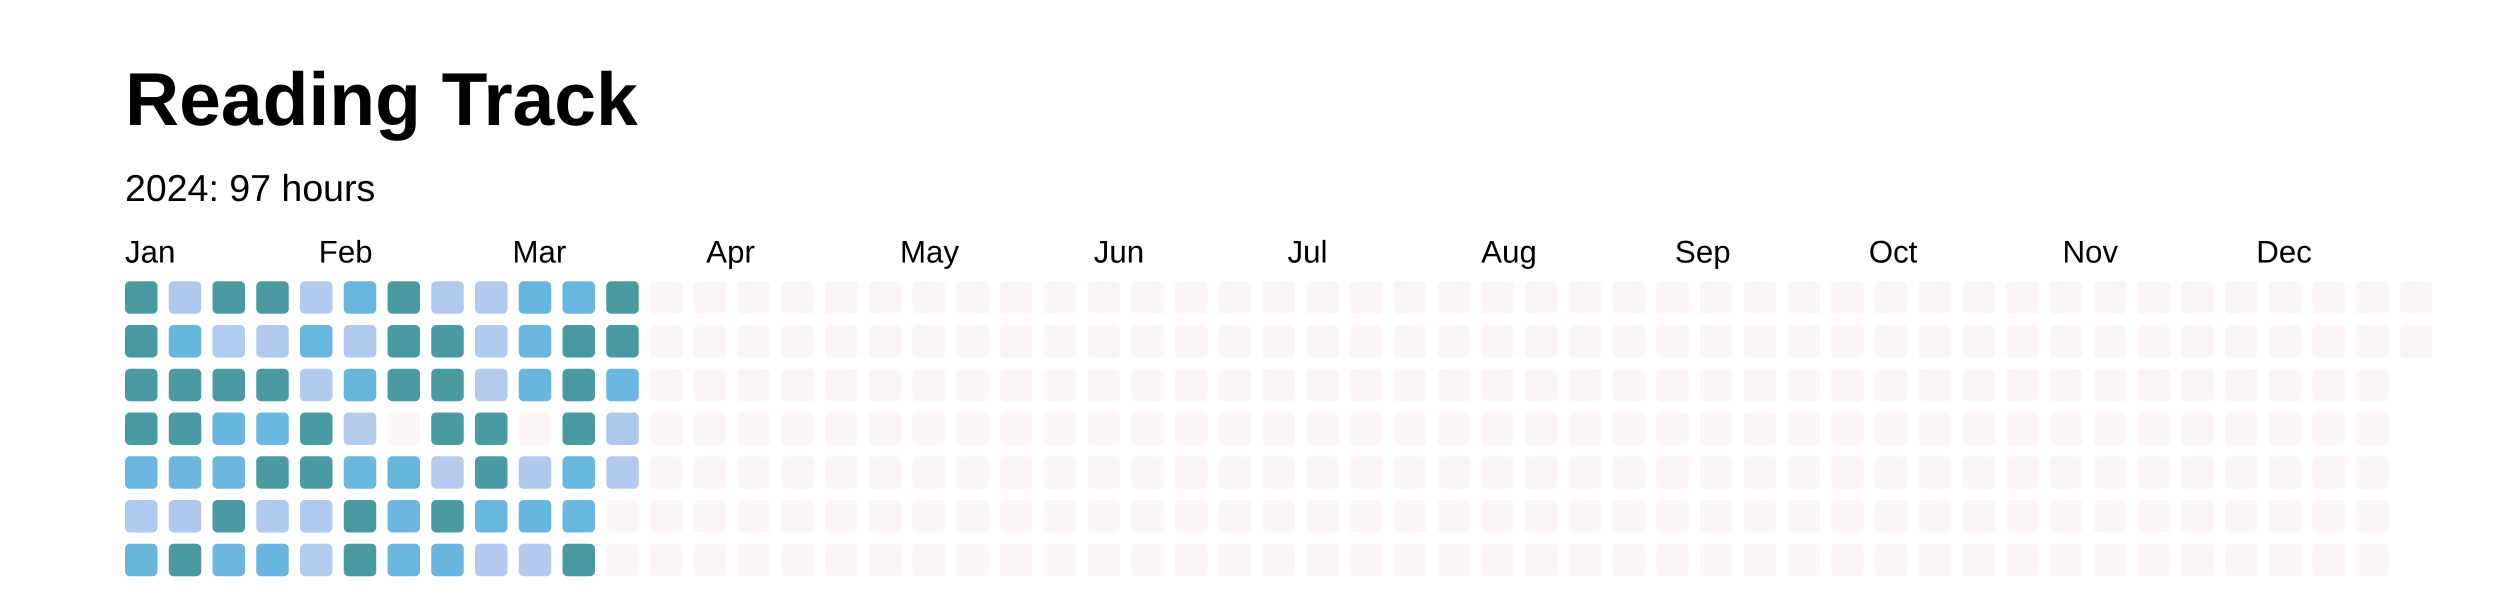
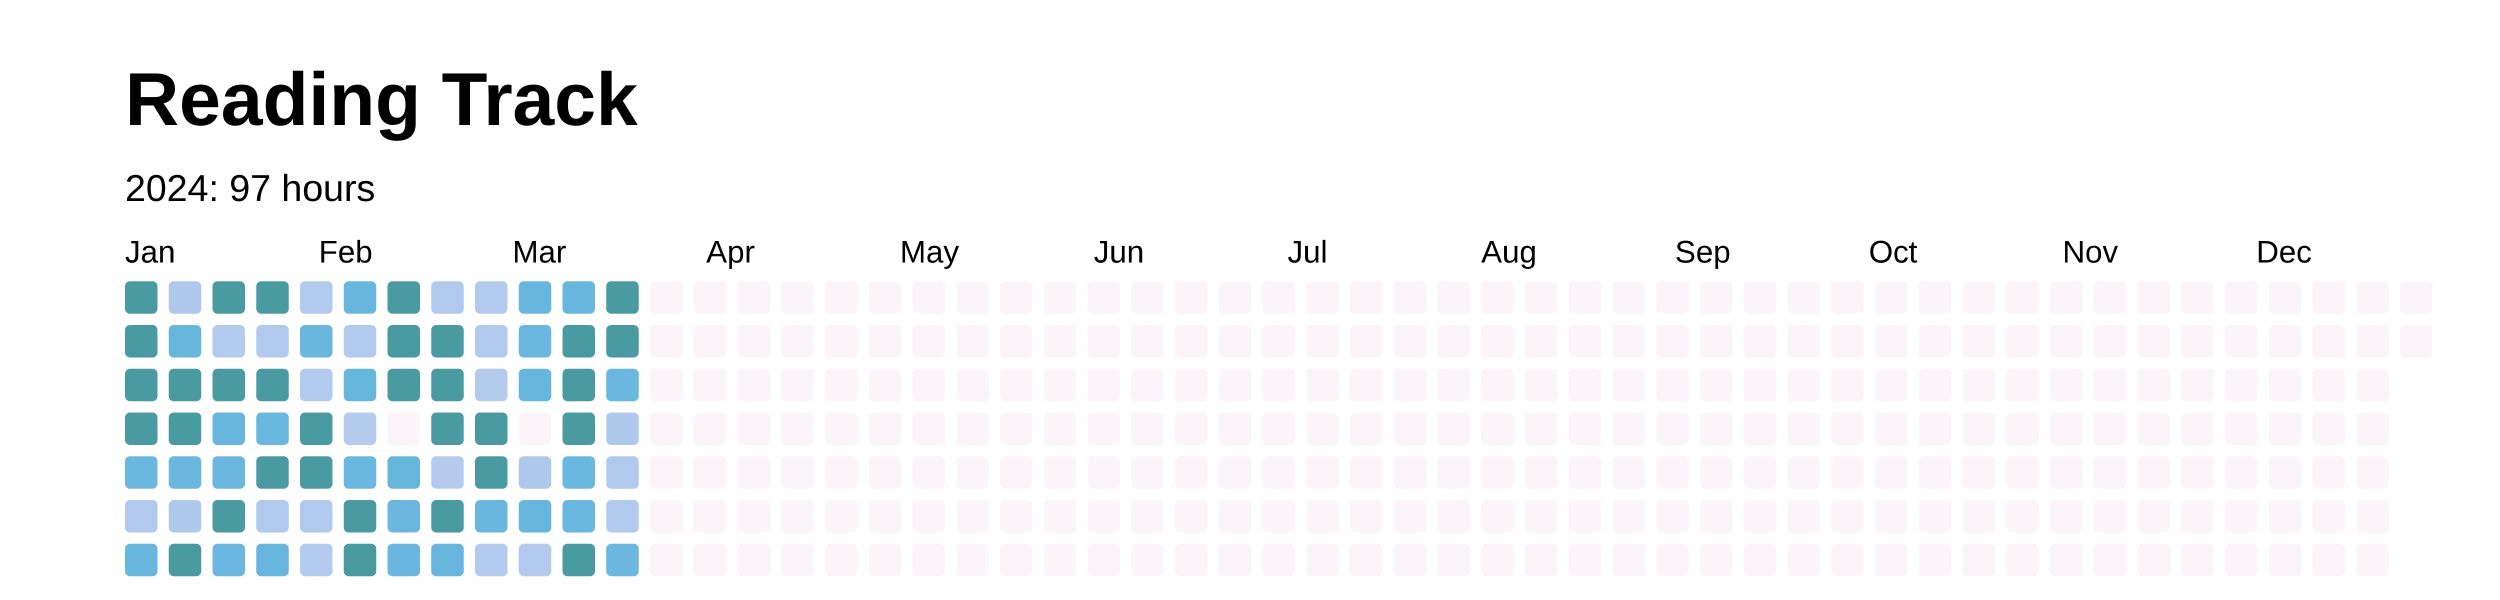
<svg xmlns="http://www.w3.org/2000/svg" baseProfile="full" height="48mm" version="1.1" viewBox="0,0,200,48" width="200mm">
  <defs />
  <rect fill="#FFFFFF" height="48" width="200" x="0" y="0" />
  <text fill="#000000" style="font-size:6px; font-family:Arial; font-weight:bold;" x="10" y="10">Reading Track</text>
  <text dominant-baseline="hanging" fill="#000000" style="font-size:3.0px; font-family:Arial;" x="10" y="14">2024: 97 hours</text>
  <text fill="#000000" style="font-size:2.5px; font-family:Arial" x="10.0" y="21.0">Jan</text>
  <text fill="#000000" style="font-size:2.5px; font-family:Arial" x="25.5" y="21.0">Feb</text>
  <text fill="#000000" style="font-size:2.5px; font-family:Arial" x="41.0" y="21.0">Mar</text>
  <text fill="#000000" style="font-size:2.5px; font-family:Arial" x="56.5" y="21.0">Apr</text>
  <text fill="#000000" style="font-size:2.5px; font-family:Arial" x="72.0" y="21.0">May</text>
  <text fill="#000000" style="font-size:2.5px; font-family:Arial" x="87.5" y="21.0">Jun</text>
  <text fill="#000000" style="font-size:2.5px; font-family:Arial" x="103.0" y="21.0">Jul</text>
  <text fill="#000000" style="font-size:2.5px; font-family:Arial" x="118.5" y="21.0">Aug</text>
  <text fill="#000000" style="font-size:2.5px; font-family:Arial" x="134.0" y="21.0">Sep</text>
  <text fill="#000000" style="font-size:2.5px; font-family:Arial" x="149.5" y="21.0">Oct</text>
  <text fill="#000000" style="font-size:2.5px; font-family:Arial" x="165.0" y="21.0">Nov</text>
  <text fill="#000000" style="font-size:2.5px; font-family:Arial" x="180.5" y="21.0">Dec</text>
  <rect fill="#4a9ba1" height="2.6" rx="0.4" ry="0.4" width="2.6" x="10.0" y="22.5" />
  <rect fill="#4a9ba1" height="2.6" rx="0.4" ry="0.4" width="2.6" x="10.0" y="26.0" />
  <rect fill="#4a9ba1" height="2.6" rx="0.4" ry="0.4" width="2.6" x="10.0" y="29.5" />
  <rect fill="#4a9ba1" height="2.6" rx="0.4" ry="0.4" width="2.6" x="10.0" y="33.0" />
  <rect fill="#6ab7df" height="2.6" rx="0.4" ry="0.4" width="2.6" x="10.0" y="36.5" />
  <rect fill="#b0c9ed" height="2.6" rx="0.4" ry="0.4" width="2.6" x="10.0" y="40.0" />
  <rect fill="#67b6dc" height="2.6" rx="0.4" ry="0.4" width="2.6" x="10.0" y="43.5" />
  <rect fill="#afc8ec" height="2.6" rx="0.4" ry="0.4" width="2.6" x="13.5" y="22.5" />
  <rect fill="#67b6dc" height="2.6" rx="0.4" ry="0.4" width="2.6" x="13.5" y="26.0" />
  <rect fill="#4a9ba1" height="2.6" rx="0.4" ry="0.4" width="2.6" x="13.5" y="29.5" />
  <rect fill="#4a9ba1" height="2.6" rx="0.4" ry="0.4" width="2.6" x="13.5" y="33.0" />
  <rect fill="#6bb7df" height="2.6" rx="0.4" ry="0.4" width="2.6" x="13.5" y="36.5" />
  <rect fill="#afc9ec" height="2.6" rx="0.4" ry="0.4" width="2.6" x="13.5" y="40.0" />
  <rect fill="#4a9ba1" height="2.6" rx="0.4" ry="0.4" width="2.6" x="13.5" y="43.5" />
  <rect fill="#4a9ba1" height="2.6" rx="0.4" ry="0.4" width="2.6" x="17.0" y="22.5" />
  <rect fill="#b3cbee" height="2.6" rx="0.4" ry="0.4" width="2.6" x="17.0" y="26.0" />
  <rect fill="#4a9ba1" height="2.6" rx="0.4" ry="0.4" width="2.6" x="17.0" y="29.5" />
  <rect fill="#67b6dd" height="2.6" rx="0.4" ry="0.4" width="2.6" x="17.0" y="33.0" />
  <rect fill="#6bb7e0" height="2.6" rx="0.4" ry="0.4" width="2.6" x="17.0" y="36.5" />
  <rect fill="#4a9ba1" height="2.6" rx="0.4" ry="0.4" width="2.6" x="17.0" y="40.0" />
  <rect fill="#6bb7df" height="2.6" rx="0.4" ry="0.4" width="2.6" x="17.0" y="43.5" />
  <rect fill="#4a9ba1" height="2.6" rx="0.4" ry="0.4" width="2.6" x="20.5" y="22.5" />
  <rect fill="#b2caed" height="2.6" rx="0.4" ry="0.4" width="2.6" x="20.5" y="26.0" />
  <rect fill="#4a9ba1" height="2.6" rx="0.4" ry="0.4" width="2.6" x="20.5" y="29.5" />
  <rect fill="#6ab7df" height="2.6" rx="0.4" ry="0.4" width="2.6" x="20.5" y="33.0" />
  <rect fill="#4a9ba1" height="2.6" rx="0.4" ry="0.4" width="2.6" x="20.5" y="36.5" />
  <rect fill="#b0c9ed" height="2.6" rx="0.4" ry="0.4" width="2.6" x="20.5" y="40.0" />
  <rect fill="#68b6dd" height="2.6" rx="0.4" ry="0.4" width="2.6" x="20.5" y="43.5" />
  <rect fill="#b2caed" height="2.6" rx="0.4" ry="0.4" width="2.6" x="24.0" y="22.5" />
  <rect fill="#69b7de" height="2.6" rx="0.4" ry="0.4" width="2.6" x="24.0" y="26.0" />
  <rect fill="#b1caed" height="2.6" rx="0.4" ry="0.4" width="2.6" x="24.0" y="29.5" />
  <rect fill="#4a9ba1" height="2.6" rx="0.4" ry="0.4" width="2.6" x="24.0" y="33.0" />
  <rect fill="#4a9ba1" height="2.6" rx="0.4" ry="0.4" width="2.6" x="24.0" y="36.5" />
  <rect fill="#b0c9ed" height="2.6" rx="0.4" ry="0.4" width="2.6" x="24.0" y="40.0" />
  <rect fill="#b3cbee" height="2.6" rx="0.4" ry="0.4" width="2.6" x="24.0" y="43.5" />
  <rect fill="#69b7de" height="2.6" rx="0.4" ry="0.4" width="2.6" x="27.5" y="22.5" />
  <rect fill="#b2caed" height="2.6" rx="0.4" ry="0.4" width="2.6" x="27.5" y="26.0" />
  <rect fill="#67b6dc" height="2.6" rx="0.4" ry="0.4" width="2.6" x="27.5" y="29.5" />
  <rect fill="#b4cbee" height="2.6" rx="0.4" ry="0.4" width="2.6" x="27.5" y="33.0" />
  <rect fill="#6ab7df" height="2.6" rx="0.4" ry="0.4" width="2.6" x="27.5" y="36.5" />
  <rect fill="#4a9ba1" height="2.6" rx="0.4" ry="0.4" width="2.6" x="27.5" y="40.0" />
  <rect fill="#4a9ba1" height="2.6" rx="0.4" ry="0.4" width="2.6" x="27.5" y="43.5" />
  <rect fill="#4a9ba1" height="2.6" rx="0.4" ry="0.4" width="2.6" x="31.0" y="22.5" />
  <rect fill="#4a9ba1" height="2.6" rx="0.4" ry="0.4" width="2.6" x="31.0" y="26.0" />
  <rect fill="#4a9ba1" height="2.6" rx="0.4" ry="0.4" width="2.6" x="31.0" y="29.5" />
  <rect fill="#FBF4F9" height="2.6" rx="0.4" ry="0.4" width="2.6" x="31.0" y="33.0" />
  <rect fill="#66b6dc" height="2.6" rx="0.4" ry="0.4" width="2.6" x="31.0" y="36.5" />
  <rect fill="#6bb7df" height="2.6" rx="0.4" ry="0.4" width="2.6" x="31.0" y="40.0" />
  <rect fill="#69b7de" height="2.6" rx="0.4" ry="0.4" width="2.6" x="31.0" y="43.5" />
  <rect fill="#b1c9ed" height="2.6" rx="0.4" ry="0.4" width="2.6" x="34.5" y="22.5" />
  <rect fill="#4a9ba1" height="2.6" rx="0.4" ry="0.4" width="2.6" x="34.5" y="26.0" />
  <rect fill="#4a9ba1" height="2.6" rx="0.4" ry="0.4" width="2.6" x="34.5" y="29.5" />
  <rect fill="#4a9ba1" height="2.6" rx="0.4" ry="0.4" width="2.6" x="34.5" y="33.0" />
  <rect fill="#b4cbee" height="2.6" rx="0.4" ry="0.4" width="2.6" x="34.5" y="36.5" />
  <rect fill="#4a9ba1" height="2.6" rx="0.4" ry="0.4" width="2.6" x="34.5" y="40.0" />
  <rect fill="#68b6dd" height="2.6" rx="0.4" ry="0.4" width="2.6" x="34.5" y="43.5" />
  <rect fill="#b3caee" height="2.6" rx="0.4" ry="0.4" width="2.6" x="38.0" y="22.5" />
  <rect fill="#b1caed" height="2.6" rx="0.4" ry="0.4" width="2.6" x="38.0" y="26.0" />
  <rect fill="#b4cbee" height="2.6" rx="0.4" ry="0.4" width="2.6" x="38.0" y="29.5" />
  <rect fill="#4a9ba1" height="2.6" rx="0.4" ry="0.4" width="2.6" x="38.0" y="33.0" />
  <rect fill="#4a9ba1" height="2.6" rx="0.4" ry="0.4" width="2.6" x="38.0" y="36.5" />
  <rect fill="#69b7df" height="2.6" rx="0.4" ry="0.4" width="2.6" x="38.0" y="40.0" />
  <rect fill="#b3caee" height="2.6" rx="0.4" ry="0.4" width="2.6" x="38.0" y="43.5" />
  <rect fill="#67b6dd" height="2.6" rx="0.4" ry="0.4" width="2.6" x="41.5" y="22.5" />
  <rect fill="#6bb7df" height="2.6" rx="0.4" ry="0.4" width="2.6" x="41.5" y="26.0" />
  <rect fill="#67b6dd" height="2.6" rx="0.4" ry="0.4" width="2.6" x="41.5" y="29.5" />
  <rect fill="#FBF4F9" height="2.6" rx="0.4" ry="0.4" width="2.6" x="41.5" y="33.0" />
  <rect fill="#afc9ec" height="2.6" rx="0.4" ry="0.4" width="2.6" x="41.5" y="36.5" />
  <rect fill="#67b6dd" height="2.6" rx="0.4" ry="0.4" width="2.6" x="41.5" y="40.0" />
  <rect fill="#b3caee" height="2.6" rx="0.4" ry="0.4" width="2.6" x="41.5" y="43.5" />
  <rect fill="#68b7de" height="2.6" rx="0.4" ry="0.4" width="2.6" x="45.0" y="22.5" />
  <rect fill="#4a9ba1" height="2.6" rx="0.4" ry="0.4" width="2.6" x="45.0" y="26.0" />
  <rect fill="#4a9ba1" height="2.6" rx="0.4" ry="0.4" width="2.6" x="45.0" y="29.5" />
  <rect fill="#4a9ba1" height="2.6" rx="0.4" ry="0.4" width="2.6" x="45.0" y="33.0" />
  <rect fill="#6ab7df" height="2.6" rx="0.4" ry="0.4" width="2.6" x="45.0" y="36.5" />
  <rect fill="#6ab7df" height="2.6" rx="0.4" ry="0.4" width="2.6" x="45.0" y="40.0" />
  <rect fill="#4a9ba1" height="2.6" rx="0.4" ry="0.4" width="2.6" x="45.0" y="43.5" />
  <rect fill="#4a9ba1" height="2.6" rx="0.4" ry="0.4" width="2.6" x="48.5" y="22.5" />
  <rect fill="#4a9ba1" height="2.6" rx="0.4" ry="0.4" width="2.6" x="48.5" y="26.0" />
  <rect fill="#6ab7df" height="2.6" rx="0.4" ry="0.4" width="2.6" x="48.5" y="29.5" />
  <rect fill="#afc9ec" height="2.6" rx="0.4" ry="0.4" width="2.6" x="48.5" y="33.0" />
-   <rect fill="#b2caed" height="2.6" rx="0.4" ry="0.4" width="2.6" x="48.5" y="36.5" />
-   <rect fill="#FBF4F9" height="2.6" rx="0.4" ry="0.4" width="2.6" x="48.5" y="40.0" />
-   <rect fill="#FBF4F9" height="2.6" rx="0.4" ry="0.4" width="2.6" x="48.5" y="43.5" />
+   <rect fill="#b0c9ed" height="2.6" rx="0.4" ry="0.4" width="2.6" x="48.5" y="36.5" />
+   <rect fill="#b2caed" height="2.6" rx="0.4" ry="0.4" width="2.6" x="48.5" y="40.0" />
+   <rect fill="#6bb7df" height="2.6" rx="0.4" ry="0.4" width="2.6" x="48.5" y="43.5" />
  <rect fill="#FBF4F9" height="2.6" rx="0.4" ry="0.4" width="2.6" x="52.0" y="22.5" />
  <rect fill="#FBF4F9" height="2.6" rx="0.4" ry="0.4" width="2.6" x="52.0" y="26.0" />
  <rect fill="#FBF4F9" height="2.6" rx="0.4" ry="0.4" width="2.6" x="52.0" y="29.5" />
  <rect fill="#FBF4F9" height="2.6" rx="0.4" ry="0.4" width="2.6" x="52.0" y="33.0" />
  <rect fill="#FBF4F9" height="2.6" rx="0.4" ry="0.4" width="2.6" x="52.0" y="36.5" />
  <rect fill="#FBF4F9" height="2.6" rx="0.4" ry="0.4" width="2.6" x="52.0" y="40.0" />
  <rect fill="#FBF4F9" height="2.6" rx="0.4" ry="0.4" width="2.6" x="52.0" y="43.5" />
  <rect fill="#FBF4F9" height="2.6" rx="0.4" ry="0.4" width="2.6" x="55.5" y="22.5" />
  <rect fill="#FBF4F9" height="2.6" rx="0.4" ry="0.4" width="2.6" x="55.5" y="26.0" />
  <rect fill="#FBF4F9" height="2.6" rx="0.4" ry="0.4" width="2.6" x="55.5" y="29.5" />
  <rect fill="#FBF4F9" height="2.6" rx="0.4" ry="0.4" width="2.6" x="55.5" y="33.0" />
  <rect fill="#FBF4F9" height="2.6" rx="0.4" ry="0.4" width="2.6" x="55.5" y="36.5" />
  <rect fill="#FBF4F9" height="2.6" rx="0.4" ry="0.4" width="2.6" x="55.5" y="40.0" />
  <rect fill="#FBF4F9" height="2.6" rx="0.4" ry="0.4" width="2.6" x="55.5" y="43.5" />
  <rect fill="#FBF4F9" height="2.6" rx="0.4" ry="0.4" width="2.6" x="59.0" y="22.5" />
  <rect fill="#FBF4F9" height="2.6" rx="0.4" ry="0.4" width="2.6" x="59.0" y="26.0" />
  <rect fill="#FBF4F9" height="2.6" rx="0.4" ry="0.4" width="2.6" x="59.0" y="29.5" />
  <rect fill="#FBF4F9" height="2.6" rx="0.4" ry="0.4" width="2.6" x="59.0" y="33.0" />
  <rect fill="#FBF4F9" height="2.6" rx="0.4" ry="0.4" width="2.6" x="59.0" y="36.5" />
  <rect fill="#FBF4F9" height="2.6" rx="0.4" ry="0.4" width="2.6" x="59.0" y="40.0" />
  <rect fill="#FBF4F9" height="2.6" rx="0.4" ry="0.4" width="2.6" x="59.0" y="43.5" />
  <rect fill="#FBF4F9" height="2.6" rx="0.4" ry="0.4" width="2.6" x="62.5" y="22.5" />
  <rect fill="#FBF4F9" height="2.6" rx="0.4" ry="0.4" width="2.6" x="62.5" y="26.0" />
  <rect fill="#FBF4F9" height="2.6" rx="0.4" ry="0.4" width="2.6" x="62.5" y="29.5" />
  <rect fill="#FBF4F9" height="2.6" rx="0.4" ry="0.4" width="2.6" x="62.5" y="33.0" />
  <rect fill="#FBF4F9" height="2.6" rx="0.4" ry="0.4" width="2.6" x="62.5" y="36.5" />
  <rect fill="#FBF4F9" height="2.6" rx="0.4" ry="0.4" width="2.6" x="62.5" y="40.0" />
  <rect fill="#FBF4F9" height="2.6" rx="0.4" ry="0.4" width="2.6" x="62.5" y="43.5" />
  <rect fill="#FBF4F9" height="2.6" rx="0.4" ry="0.4" width="2.6" x="66.0" y="22.5" />
  <rect fill="#FBF4F9" height="2.6" rx="0.4" ry="0.4" width="2.6" x="66.0" y="26.0" />
  <rect fill="#FBF4F9" height="2.6" rx="0.4" ry="0.4" width="2.6" x="66.0" y="29.5" />
  <rect fill="#FBF4F9" height="2.6" rx="0.4" ry="0.4" width="2.6" x="66.0" y="33.0" />
  <rect fill="#FBF4F9" height="2.6" rx="0.4" ry="0.4" width="2.6" x="66.0" y="36.5" />
  <rect fill="#FBF4F9" height="2.6" rx="0.4" ry="0.4" width="2.6" x="66.0" y="40.0" />
  <rect fill="#FBF4F9" height="2.6" rx="0.4" ry="0.4" width="2.6" x="66.0" y="43.5" />
  <rect fill="#FBF4F9" height="2.6" rx="0.4" ry="0.4" width="2.6" x="69.5" y="22.5" />
  <rect fill="#FBF4F9" height="2.6" rx="0.4" ry="0.4" width="2.6" x="69.5" y="26.0" />
  <rect fill="#FBF4F9" height="2.6" rx="0.4" ry="0.4" width="2.6" x="69.5" y="29.5" />
  <rect fill="#FBF4F9" height="2.6" rx="0.4" ry="0.4" width="2.6" x="69.5" y="33.0" />
  <rect fill="#FBF4F9" height="2.6" rx="0.4" ry="0.4" width="2.6" x="69.5" y="36.5" />
  <rect fill="#FBF4F9" height="2.6" rx="0.4" ry="0.4" width="2.6" x="69.5" y="40.0" />
  <rect fill="#FBF4F9" height="2.6" rx="0.4" ry="0.4" width="2.6" x="69.5" y="43.5" />
  <rect fill="#FBF4F9" height="2.6" rx="0.4" ry="0.4" width="2.6" x="73.0" y="22.5" />
  <rect fill="#FBF4F9" height="2.6" rx="0.4" ry="0.4" width="2.6" x="73.0" y="26.0" />
  <rect fill="#FBF4F9" height="2.6" rx="0.4" ry="0.4" width="2.6" x="73.0" y="29.5" />
  <rect fill="#FBF4F9" height="2.6" rx="0.4" ry="0.4" width="2.6" x="73.0" y="33.0" />
  <rect fill="#FBF4F9" height="2.6" rx="0.4" ry="0.4" width="2.6" x="73.0" y="36.5" />
  <rect fill="#FBF4F9" height="2.6" rx="0.4" ry="0.4" width="2.6" x="73.0" y="40.0" />
  <rect fill="#FBF4F9" height="2.6" rx="0.4" ry="0.4" width="2.6" x="73.0" y="43.5" />
  <rect fill="#FBF4F9" height="2.6" rx="0.4" ry="0.4" width="2.6" x="76.5" y="22.5" />
  <rect fill="#FBF4F9" height="2.6" rx="0.4" ry="0.4" width="2.6" x="76.5" y="26.0" />
  <rect fill="#FBF4F9" height="2.6" rx="0.4" ry="0.4" width="2.6" x="76.5" y="29.5" />
  <rect fill="#FBF4F9" height="2.6" rx="0.4" ry="0.4" width="2.6" x="76.5" y="33.0" />
  <rect fill="#FBF4F9" height="2.6" rx="0.4" ry="0.4" width="2.6" x="76.5" y="36.5" />
  <rect fill="#FBF4F9" height="2.6" rx="0.4" ry="0.4" width="2.6" x="76.5" y="40.0" />
  <rect fill="#FBF4F9" height="2.6" rx="0.4" ry="0.4" width="2.6" x="76.5" y="43.5" />
  <rect fill="#FBF4F9" height="2.6" rx="0.4" ry="0.4" width="2.6" x="80.0" y="22.5" />
  <rect fill="#FBF4F9" height="2.6" rx="0.4" ry="0.4" width="2.6" x="80.0" y="26.0" />
  <rect fill="#FBF4F9" height="2.6" rx="0.4" ry="0.4" width="2.6" x="80.0" y="29.5" />
  <rect fill="#FBF4F9" height="2.6" rx="0.4" ry="0.4" width="2.6" x="80.0" y="33.0" />
  <rect fill="#FBF4F9" height="2.6" rx="0.4" ry="0.4" width="2.6" x="80.0" y="36.5" />
  <rect fill="#FBF4F9" height="2.6" rx="0.4" ry="0.4" width="2.6" x="80.0" y="40.0" />
  <rect fill="#FBF4F9" height="2.6" rx="0.4" ry="0.4" width="2.6" x="80.0" y="43.5" />
  <rect fill="#FBF4F9" height="2.6" rx="0.4" ry="0.4" width="2.6" x="83.5" y="22.5" />
  <rect fill="#FBF4F9" height="2.6" rx="0.4" ry="0.4" width="2.6" x="83.5" y="26.0" />
  <rect fill="#FBF4F9" height="2.6" rx="0.4" ry="0.4" width="2.6" x="83.5" y="29.5" />
  <rect fill="#FBF4F9" height="2.6" rx="0.4" ry="0.4" width="2.6" x="83.5" y="33.0" />
  <rect fill="#FBF4F9" height="2.6" rx="0.4" ry="0.4" width="2.6" x="83.5" y="36.5" />
  <rect fill="#FBF4F9" height="2.6" rx="0.4" ry="0.4" width="2.6" x="83.5" y="40.0" />
  <rect fill="#FBF4F9" height="2.6" rx="0.4" ry="0.4" width="2.6" x="83.5" y="43.5" />
  <rect fill="#FBF4F9" height="2.6" rx="0.4" ry="0.4" width="2.6" x="87.0" y="22.5" />
  <rect fill="#FBF4F9" height="2.6" rx="0.4" ry="0.4" width="2.6" x="87.0" y="26.0" />
  <rect fill="#FBF4F9" height="2.6" rx="0.4" ry="0.4" width="2.6" x="87.0" y="29.5" />
  <rect fill="#FBF4F9" height="2.6" rx="0.4" ry="0.4" width="2.6" x="87.0" y="33.0" />
  <rect fill="#FBF4F9" height="2.6" rx="0.4" ry="0.4" width="2.6" x="87.0" y="36.5" />
  <rect fill="#FBF4F9" height="2.6" rx="0.4" ry="0.4" width="2.6" x="87.0" y="40.0" />
  <rect fill="#FBF4F9" height="2.6" rx="0.4" ry="0.4" width="2.6" x="87.0" y="43.5" />
  <rect fill="#FBF4F9" height="2.6" rx="0.4" ry="0.4" width="2.6" x="90.5" y="22.5" />
  <rect fill="#FBF4F9" height="2.6" rx="0.4" ry="0.4" width="2.6" x="90.5" y="26.0" />
  <rect fill="#FBF4F9" height="2.6" rx="0.4" ry="0.4" width="2.6" x="90.5" y="29.5" />
  <rect fill="#FBF4F9" height="2.6" rx="0.4" ry="0.4" width="2.6" x="90.5" y="33.0" />
  <rect fill="#FBF4F9" height="2.6" rx="0.4" ry="0.4" width="2.6" x="90.5" y="36.5" />
  <rect fill="#FBF4F9" height="2.6" rx="0.4" ry="0.4" width="2.6" x="90.5" y="40.0" />
  <rect fill="#FBF4F9" height="2.6" rx="0.4" ry="0.4" width="2.6" x="90.5" y="43.5" />
  <rect fill="#FBF4F9" height="2.6" rx="0.4" ry="0.4" width="2.6" x="94.0" y="22.5" />
  <rect fill="#FBF4F9" height="2.6" rx="0.4" ry="0.4" width="2.6" x="94.0" y="26.0" />
  <rect fill="#FBF4F9" height="2.6" rx="0.4" ry="0.4" width="2.6" x="94.0" y="29.5" />
  <rect fill="#FBF4F9" height="2.6" rx="0.4" ry="0.4" width="2.6" x="94.0" y="33.0" />
  <rect fill="#FBF4F9" height="2.6" rx="0.4" ry="0.4" width="2.6" x="94.0" y="36.5" />
  <rect fill="#FBF4F9" height="2.6" rx="0.4" ry="0.4" width="2.6" x="94.0" y="40.0" />
  <rect fill="#FBF4F9" height="2.6" rx="0.4" ry="0.4" width="2.6" x="94.0" y="43.5" />
  <rect fill="#FBF4F9" height="2.6" rx="0.4" ry="0.4" width="2.6" x="97.5" y="22.5" />
  <rect fill="#FBF4F9" height="2.6" rx="0.4" ry="0.4" width="2.6" x="97.5" y="26.0" />
  <rect fill="#FBF4F9" height="2.6" rx="0.4" ry="0.4" width="2.6" x="97.5" y="29.5" />
  <rect fill="#FBF4F9" height="2.6" rx="0.4" ry="0.4" width="2.6" x="97.5" y="33.0" />
  <rect fill="#FBF4F9" height="2.6" rx="0.4" ry="0.4" width="2.6" x="97.5" y="36.5" />
  <rect fill="#FBF4F9" height="2.6" rx="0.4" ry="0.4" width="2.6" x="97.5" y="40.0" />
  <rect fill="#FBF4F9" height="2.6" rx="0.4" ry="0.4" width="2.6" x="97.5" y="43.5" />
  <rect fill="#FBF4F9" height="2.6" rx="0.4" ry="0.4" width="2.6" x="101.0" y="22.5" />
  <rect fill="#FBF4F9" height="2.6" rx="0.4" ry="0.4" width="2.6" x="101.0" y="26.0" />
  <rect fill="#FBF4F9" height="2.6" rx="0.4" ry="0.4" width="2.6" x="101.0" y="29.5" />
  <rect fill="#FBF4F9" height="2.6" rx="0.4" ry="0.4" width="2.6" x="101.0" y="33.0" />
  <rect fill="#FBF4F9" height="2.6" rx="0.4" ry="0.4" width="2.6" x="101.0" y="36.5" />
  <rect fill="#FBF4F9" height="2.6" rx="0.4" ry="0.4" width="2.6" x="101.0" y="40.0" />
  <rect fill="#FBF4F9" height="2.6" rx="0.4" ry="0.4" width="2.6" x="101.0" y="43.5" />
  <rect fill="#FBF4F9" height="2.6" rx="0.4" ry="0.4" width="2.6" x="104.5" y="22.5" />
  <rect fill="#FBF4F9" height="2.6" rx="0.4" ry="0.4" width="2.6" x="104.5" y="26.0" />
  <rect fill="#FBF4F9" height="2.6" rx="0.4" ry="0.4" width="2.6" x="104.5" y="29.5" />
  <rect fill="#FBF4F9" height="2.6" rx="0.4" ry="0.4" width="2.6" x="104.5" y="33.0" />
  <rect fill="#FBF4F9" height="2.6" rx="0.4" ry="0.4" width="2.6" x="104.5" y="36.5" />
  <rect fill="#FBF4F9" height="2.6" rx="0.4" ry="0.4" width="2.6" x="104.5" y="40.0" />
  <rect fill="#FBF4F9" height="2.6" rx="0.4" ry="0.4" width="2.6" x="104.5" y="43.5" />
  <rect fill="#FBF4F9" height="2.6" rx="0.4" ry="0.4" width="2.6" x="108.0" y="22.5" />
  <rect fill="#FBF4F9" height="2.6" rx="0.4" ry="0.4" width="2.6" x="108.0" y="26.0" />
  <rect fill="#FBF4F9" height="2.6" rx="0.4" ry="0.4" width="2.6" x="108.0" y="29.5" />
  <rect fill="#FBF4F9" height="2.6" rx="0.4" ry="0.4" width="2.6" x="108.0" y="33.0" />
  <rect fill="#FBF4F9" height="2.6" rx="0.4" ry="0.4" width="2.6" x="108.0" y="36.5" />
  <rect fill="#FBF4F9" height="2.6" rx="0.4" ry="0.4" width="2.6" x="108.0" y="40.0" />
  <rect fill="#FBF4F9" height="2.6" rx="0.4" ry="0.4" width="2.6" x="108.0" y="43.5" />
  <rect fill="#FBF4F9" height="2.6" rx="0.4" ry="0.4" width="2.6" x="111.5" y="22.5" />
  <rect fill="#FBF4F9" height="2.6" rx="0.4" ry="0.4" width="2.6" x="111.5" y="26.0" />
  <rect fill="#FBF4F9" height="2.6" rx="0.4" ry="0.4" width="2.6" x="111.5" y="29.5" />
  <rect fill="#FBF4F9" height="2.6" rx="0.4" ry="0.4" width="2.6" x="111.5" y="33.0" />
  <rect fill="#FBF4F9" height="2.6" rx="0.4" ry="0.4" width="2.6" x="111.5" y="36.5" />
  <rect fill="#FBF4F9" height="2.6" rx="0.4" ry="0.4" width="2.6" x="111.5" y="40.0" />
  <rect fill="#FBF4F9" height="2.6" rx="0.4" ry="0.4" width="2.6" x="111.5" y="43.5" />
  <rect fill="#FBF4F9" height="2.6" rx="0.4" ry="0.4" width="2.6" x="115.0" y="22.5" />
  <rect fill="#FBF4F9" height="2.6" rx="0.4" ry="0.4" width="2.6" x="115.0" y="26.0" />
  <rect fill="#FBF4F9" height="2.6" rx="0.4" ry="0.4" width="2.6" x="115.0" y="29.5" />
  <rect fill="#FBF4F9" height="2.6" rx="0.4" ry="0.4" width="2.6" x="115.0" y="33.0" />
  <rect fill="#FBF4F9" height="2.6" rx="0.4" ry="0.4" width="2.6" x="115.0" y="36.5" />
  <rect fill="#FBF4F9" height="2.6" rx="0.4" ry="0.4" width="2.6" x="115.0" y="40.0" />
  <rect fill="#FBF4F9" height="2.6" rx="0.4" ry="0.4" width="2.6" x="115.0" y="43.5" />
  <rect fill="#FBF4F9" height="2.6" rx="0.4" ry="0.4" width="2.6" x="118.5" y="22.5" />
  <rect fill="#FBF4F9" height="2.6" rx="0.4" ry="0.4" width="2.6" x="118.5" y="26.0" />
  <rect fill="#FBF4F9" height="2.6" rx="0.4" ry="0.4" width="2.6" x="118.5" y="29.5" />
  <rect fill="#FBF4F9" height="2.6" rx="0.4" ry="0.4" width="2.6" x="118.5" y="33.0" />
  <rect fill="#FBF4F9" height="2.6" rx="0.4" ry="0.4" width="2.6" x="118.5" y="36.5" />
  <rect fill="#FBF4F9" height="2.6" rx="0.4" ry="0.4" width="2.6" x="118.5" y="40.0" />
  <rect fill="#FBF4F9" height="2.6" rx="0.4" ry="0.4" width="2.6" x="118.5" y="43.5" />
  <rect fill="#FBF4F9" height="2.6" rx="0.4" ry="0.4" width="2.6" x="122.0" y="22.5" />
  <rect fill="#FBF4F9" height="2.6" rx="0.4" ry="0.4" width="2.6" x="122.0" y="26.0" />
  <rect fill="#FBF4F9" height="2.6" rx="0.4" ry="0.4" width="2.6" x="122.0" y="29.5" />
  <rect fill="#FBF4F9" height="2.6" rx="0.4" ry="0.4" width="2.6" x="122.0" y="33.0" />
  <rect fill="#FBF4F9" height="2.6" rx="0.4" ry="0.4" width="2.6" x="122.0" y="36.5" />
  <rect fill="#FBF4F9" height="2.6" rx="0.4" ry="0.4" width="2.6" x="122.0" y="40.0" />
  <rect fill="#FBF4F9" height="2.6" rx="0.4" ry="0.4" width="2.6" x="122.0" y="43.5" />
  <rect fill="#FBF4F9" height="2.6" rx="0.4" ry="0.4" width="2.6" x="125.5" y="22.5" />
  <rect fill="#FBF4F9" height="2.6" rx="0.4" ry="0.4" width="2.6" x="125.5" y="26.0" />
  <rect fill="#FBF4F9" height="2.6" rx="0.4" ry="0.4" width="2.6" x="125.5" y="29.5" />
  <rect fill="#FBF4F9" height="2.6" rx="0.4" ry="0.4" width="2.6" x="125.5" y="33.0" />
  <rect fill="#FBF4F9" height="2.6" rx="0.4" ry="0.4" width="2.6" x="125.5" y="36.5" />
  <rect fill="#FBF4F9" height="2.6" rx="0.4" ry="0.4" width="2.6" x="125.5" y="40.0" />
  <rect fill="#FBF4F9" height="2.6" rx="0.4" ry="0.4" width="2.6" x="125.5" y="43.5" />
  <rect fill="#FBF4F9" height="2.6" rx="0.4" ry="0.4" width="2.6" x="129.0" y="22.5" />
  <rect fill="#FBF4F9" height="2.6" rx="0.4" ry="0.4" width="2.6" x="129.0" y="26.0" />
  <rect fill="#FBF4F9" height="2.6" rx="0.4" ry="0.4" width="2.6" x="129.0" y="29.5" />
  <rect fill="#FBF4F9" height="2.6" rx="0.4" ry="0.4" width="2.6" x="129.0" y="33.0" />
  <rect fill="#FBF4F9" height="2.6" rx="0.4" ry="0.4" width="2.6" x="129.0" y="36.5" />
  <rect fill="#FBF4F9" height="2.6" rx="0.4" ry="0.4" width="2.6" x="129.0" y="40.0" />
  <rect fill="#FBF4F9" height="2.6" rx="0.4" ry="0.4" width="2.6" x="129.0" y="43.5" />
  <rect fill="#FBF4F9" height="2.6" rx="0.4" ry="0.4" width="2.6" x="132.5" y="22.5" />
  <rect fill="#FBF4F9" height="2.6" rx="0.4" ry="0.4" width="2.6" x="132.5" y="26.0" />
  <rect fill="#FBF4F9" height="2.6" rx="0.4" ry="0.4" width="2.6" x="132.5" y="29.5" />
  <rect fill="#FBF4F9" height="2.6" rx="0.4" ry="0.4" width="2.6" x="132.5" y="33.0" />
  <rect fill="#FBF4F9" height="2.6" rx="0.4" ry="0.4" width="2.6" x="132.5" y="36.5" />
  <rect fill="#FBF4F9" height="2.6" rx="0.4" ry="0.4" width="2.6" x="132.5" y="40.0" />
  <rect fill="#FBF4F9" height="2.6" rx="0.4" ry="0.4" width="2.6" x="132.5" y="43.5" />
  <rect fill="#FBF4F9" height="2.6" rx="0.4" ry="0.4" width="2.6" x="136.0" y="22.5" />
  <rect fill="#FBF4F9" height="2.6" rx="0.4" ry="0.4" width="2.6" x="136.0" y="26.0" />
  <rect fill="#FBF4F9" height="2.6" rx="0.4" ry="0.4" width="2.6" x="136.0" y="29.5" />
  <rect fill="#FBF4F9" height="2.6" rx="0.4" ry="0.4" width="2.6" x="136.0" y="33.0" />
  <rect fill="#FBF4F9" height="2.6" rx="0.4" ry="0.4" width="2.6" x="136.0" y="36.5" />
  <rect fill="#FBF4F9" height="2.6" rx="0.4" ry="0.4" width="2.6" x="136.0" y="40.0" />
  <rect fill="#FBF4F9" height="2.6" rx="0.4" ry="0.4" width="2.6" x="136.0" y="43.5" />
  <rect fill="#FBF4F9" height="2.6" rx="0.4" ry="0.4" width="2.6" x="139.5" y="22.5" />
  <rect fill="#FBF4F9" height="2.6" rx="0.4" ry="0.4" width="2.6" x="139.5" y="26.0" />
  <rect fill="#FBF4F9" height="2.6" rx="0.4" ry="0.4" width="2.6" x="139.5" y="29.5" />
  <rect fill="#FBF4F9" height="2.6" rx="0.4" ry="0.4" width="2.6" x="139.5" y="33.0" />
  <rect fill="#FBF4F9" height="2.6" rx="0.4" ry="0.4" width="2.6" x="139.5" y="36.5" />
  <rect fill="#FBF4F9" height="2.6" rx="0.4" ry="0.4" width="2.6" x="139.5" y="40.0" />
  <rect fill="#FBF4F9" height="2.6" rx="0.4" ry="0.4" width="2.6" x="139.5" y="43.5" />
  <rect fill="#FBF4F9" height="2.6" rx="0.4" ry="0.4" width="2.6" x="143.0" y="22.5" />
  <rect fill="#FBF4F9" height="2.6" rx="0.4" ry="0.4" width="2.6" x="143.0" y="26.0" />
  <rect fill="#FBF4F9" height="2.6" rx="0.4" ry="0.4" width="2.6" x="143.0" y="29.5" />
  <rect fill="#FBF4F9" height="2.6" rx="0.4" ry="0.4" width="2.6" x="143.0" y="33.0" />
  <rect fill="#FBF4F9" height="2.6" rx="0.4" ry="0.4" width="2.6" x="143.0" y="36.5" />
  <rect fill="#FBF4F9" height="2.6" rx="0.4" ry="0.4" width="2.6" x="143.0" y="40.0" />
  <rect fill="#FBF4F9" height="2.6" rx="0.4" ry="0.4" width="2.6" x="143.0" y="43.5" />
  <rect fill="#FBF4F9" height="2.6" rx="0.4" ry="0.4" width="2.6" x="146.5" y="22.5" />
  <rect fill="#FBF4F9" height="2.6" rx="0.4" ry="0.4" width="2.6" x="146.5" y="26.0" />
  <rect fill="#FBF4F9" height="2.6" rx="0.4" ry="0.4" width="2.6" x="146.5" y="29.5" />
  <rect fill="#FBF4F9" height="2.6" rx="0.4" ry="0.4" width="2.6" x="146.5" y="33.0" />
  <rect fill="#FBF4F9" height="2.6" rx="0.4" ry="0.4" width="2.6" x="146.5" y="36.5" />
  <rect fill="#FBF4F9" height="2.6" rx="0.4" ry="0.4" width="2.6" x="146.5" y="40.0" />
  <rect fill="#FBF4F9" height="2.6" rx="0.4" ry="0.4" width="2.6" x="146.5" y="43.5" />
  <rect fill="#FBF4F9" height="2.6" rx="0.4" ry="0.4" width="2.6" x="150.0" y="22.5" />
  <rect fill="#FBF4F9" height="2.6" rx="0.4" ry="0.4" width="2.6" x="150.0" y="26.0" />
  <rect fill="#FBF4F9" height="2.6" rx="0.4" ry="0.4" width="2.6" x="150.0" y="29.5" />
  <rect fill="#FBF4F9" height="2.6" rx="0.4" ry="0.4" width="2.6" x="150.0" y="33.0" />
  <rect fill="#FBF4F9" height="2.6" rx="0.4" ry="0.4" width="2.6" x="150.0" y="36.5" />
  <rect fill="#FBF4F9" height="2.6" rx="0.4" ry="0.4" width="2.6" x="150.0" y="40.0" />
  <rect fill="#FBF4F9" height="2.6" rx="0.4" ry="0.4" width="2.6" x="150.0" y="43.5" />
  <rect fill="#FBF4F9" height="2.6" rx="0.4" ry="0.4" width="2.6" x="153.5" y="22.5" />
  <rect fill="#FBF4F9" height="2.6" rx="0.4" ry="0.4" width="2.6" x="153.5" y="26.0" />
  <rect fill="#FBF4F9" height="2.6" rx="0.4" ry="0.4" width="2.6" x="153.5" y="29.5" />
  <rect fill="#FBF4F9" height="2.6" rx="0.4" ry="0.4" width="2.6" x="153.5" y="33.0" />
  <rect fill="#FBF4F9" height="2.6" rx="0.4" ry="0.4" width="2.6" x="153.5" y="36.5" />
  <rect fill="#FBF4F9" height="2.6" rx="0.4" ry="0.4" width="2.6" x="153.5" y="40.0" />
  <rect fill="#FBF4F9" height="2.6" rx="0.4" ry="0.4" width="2.6" x="153.5" y="43.5" />
  <rect fill="#FBF4F9" height="2.6" rx="0.4" ry="0.4" width="2.6" x="157.0" y="22.5" />
  <rect fill="#FBF4F9" height="2.6" rx="0.4" ry="0.4" width="2.6" x="157.0" y="26.0" />
  <rect fill="#FBF4F9" height="2.6" rx="0.4" ry="0.4" width="2.6" x="157.0" y="29.5" />
  <rect fill="#FBF4F9" height="2.6" rx="0.4" ry="0.4" width="2.6" x="157.0" y="33.0" />
  <rect fill="#FBF4F9" height="2.6" rx="0.4" ry="0.4" width="2.6" x="157.0" y="36.5" />
  <rect fill="#FBF4F9" height="2.6" rx="0.4" ry="0.4" width="2.6" x="157.0" y="40.0" />
  <rect fill="#FBF4F9" height="2.6" rx="0.4" ry="0.4" width="2.6" x="157.0" y="43.5" />
  <rect fill="#FBF4F9" height="2.6" rx="0.4" ry="0.4" width="2.6" x="160.5" y="22.5" />
  <rect fill="#FBF4F9" height="2.6" rx="0.4" ry="0.4" width="2.6" x="160.5" y="26.0" />
  <rect fill="#FBF4F9" height="2.6" rx="0.4" ry="0.4" width="2.6" x="160.5" y="29.5" />
  <rect fill="#FBF4F9" height="2.6" rx="0.4" ry="0.4" width="2.6" x="160.5" y="33.0" />
  <rect fill="#FBF4F9" height="2.6" rx="0.4" ry="0.4" width="2.6" x="160.5" y="36.5" />
  <rect fill="#FBF4F9" height="2.6" rx="0.4" ry="0.4" width="2.6" x="160.5" y="40.0" />
  <rect fill="#FBF4F9" height="2.6" rx="0.4" ry="0.4" width="2.6" x="160.5" y="43.5" />
  <rect fill="#FBF4F9" height="2.6" rx="0.4" ry="0.4" width="2.6" x="164.0" y="22.5" />
  <rect fill="#FBF4F9" height="2.6" rx="0.4" ry="0.4" width="2.6" x="164.0" y="26.0" />
  <rect fill="#FBF4F9" height="2.6" rx="0.4" ry="0.4" width="2.6" x="164.0" y="29.5" />
  <rect fill="#FBF4F9" height="2.6" rx="0.4" ry="0.4" width="2.6" x="164.0" y="33.0" />
  <rect fill="#FBF4F9" height="2.6" rx="0.4" ry="0.4" width="2.6" x="164.0" y="36.5" />
  <rect fill="#FBF4F9" height="2.6" rx="0.4" ry="0.4" width="2.6" x="164.0" y="40.0" />
  <rect fill="#FBF4F9" height="2.6" rx="0.4" ry="0.4" width="2.6" x="164.0" y="43.5" />
  <rect fill="#FBF4F9" height="2.6" rx="0.4" ry="0.4" width="2.6" x="167.5" y="22.5" />
  <rect fill="#FBF4F9" height="2.6" rx="0.4" ry="0.4" width="2.6" x="167.5" y="26.0" />
  <rect fill="#FBF4F9" height="2.6" rx="0.4" ry="0.4" width="2.6" x="167.5" y="29.5" />
  <rect fill="#FBF4F9" height="2.6" rx="0.4" ry="0.4" width="2.6" x="167.5" y="33.0" />
  <rect fill="#FBF4F9" height="2.6" rx="0.4" ry="0.4" width="2.6" x="167.5" y="36.5" />
  <rect fill="#FBF4F9" height="2.6" rx="0.4" ry="0.4" width="2.6" x="167.5" y="40.0" />
  <rect fill="#FBF4F9" height="2.6" rx="0.4" ry="0.4" width="2.6" x="167.5" y="43.5" />
  <rect fill="#FBF4F9" height="2.6" rx="0.4" ry="0.4" width="2.6" x="171.0" y="22.5" />
  <rect fill="#FBF4F9" height="2.6" rx="0.4" ry="0.4" width="2.6" x="171.0" y="26.0" />
  <rect fill="#FBF4F9" height="2.6" rx="0.4" ry="0.4" width="2.6" x="171.0" y="29.5" />
  <rect fill="#FBF4F9" height="2.6" rx="0.4" ry="0.4" width="2.6" x="171.0" y="33.0" />
  <rect fill="#FBF4F9" height="2.6" rx="0.4" ry="0.4" width="2.6" x="171.0" y="36.5" />
  <rect fill="#FBF4F9" height="2.6" rx="0.4" ry="0.4" width="2.6" x="171.0" y="40.0" />
  <rect fill="#FBF4F9" height="2.6" rx="0.4" ry="0.4" width="2.6" x="171.0" y="43.5" />
  <rect fill="#FBF4F9" height="2.6" rx="0.4" ry="0.4" width="2.6" x="174.5" y="22.5" />
  <rect fill="#FBF4F9" height="2.6" rx="0.4" ry="0.4" width="2.6" x="174.5" y="26.0" />
  <rect fill="#FBF4F9" height="2.6" rx="0.4" ry="0.4" width="2.6" x="174.5" y="29.5" />
  <rect fill="#FBF4F9" height="2.6" rx="0.4" ry="0.4" width="2.6" x="174.5" y="33.0" />
  <rect fill="#FBF4F9" height="2.6" rx="0.4" ry="0.4" width="2.6" x="174.5" y="36.5" />
  <rect fill="#FBF4F9" height="2.6" rx="0.4" ry="0.4" width="2.6" x="174.5" y="40.0" />
  <rect fill="#FBF4F9" height="2.6" rx="0.4" ry="0.4" width="2.6" x="174.5" y="43.5" />
  <rect fill="#FBF4F9" height="2.6" rx="0.4" ry="0.4" width="2.6" x="178.0" y="22.5" />
  <rect fill="#FBF4F9" height="2.6" rx="0.4" ry="0.4" width="2.6" x="178.0" y="26.0" />
  <rect fill="#FBF4F9" height="2.6" rx="0.4" ry="0.4" width="2.6" x="178.0" y="29.5" />
  <rect fill="#FBF4F9" height="2.6" rx="0.4" ry="0.4" width="2.6" x="178.0" y="33.0" />
  <rect fill="#FBF4F9" height="2.6" rx="0.4" ry="0.4" width="2.6" x="178.0" y="36.5" />
  <rect fill="#FBF4F9" height="2.6" rx="0.4" ry="0.4" width="2.6" x="178.0" y="40.0" />
  <rect fill="#FBF4F9" height="2.6" rx="0.4" ry="0.4" width="2.6" x="178.0" y="43.5" />
  <rect fill="#FBF4F9" height="2.6" rx="0.4" ry="0.4" width="2.6" x="181.5" y="22.5" />
  <rect fill="#FBF4F9" height="2.6" rx="0.4" ry="0.4" width="2.6" x="181.5" y="26.0" />
  <rect fill="#FBF4F9" height="2.6" rx="0.4" ry="0.4" width="2.6" x="181.5" y="29.5" />
  <rect fill="#FBF4F9" height="2.6" rx="0.4" ry="0.4" width="2.6" x="181.5" y="33.0" />
  <rect fill="#FBF4F9" height="2.6" rx="0.4" ry="0.4" width="2.6" x="181.5" y="36.5" />
  <rect fill="#FBF4F9" height="2.6" rx="0.4" ry="0.4" width="2.6" x="181.5" y="40.0" />
  <rect fill="#FBF4F9" height="2.6" rx="0.4" ry="0.4" width="2.6" x="181.5" y="43.5" />
  <rect fill="#FBF4F9" height="2.6" rx="0.4" ry="0.4" width="2.6" x="185.0" y="22.5" />
  <rect fill="#FBF4F9" height="2.6" rx="0.4" ry="0.4" width="2.6" x="185.0" y="26.0" />
  <rect fill="#FBF4F9" height="2.6" rx="0.4" ry="0.4" width="2.6" x="185.0" y="29.5" />
  <rect fill="#FBF4F9" height="2.6" rx="0.4" ry="0.4" width="2.6" x="185.0" y="33.0" />
  <rect fill="#FBF4F9" height="2.6" rx="0.4" ry="0.4" width="2.6" x="185.0" y="36.5" />
  <rect fill="#FBF4F9" height="2.6" rx="0.4" ry="0.4" width="2.6" x="185.0" y="40.0" />
  <rect fill="#FBF4F9" height="2.6" rx="0.4" ry="0.4" width="2.6" x="185.0" y="43.5" />
  <rect fill="#FBF4F9" height="2.6" rx="0.4" ry="0.4" width="2.6" x="188.5" y="22.5" />
  <rect fill="#FBF4F9" height="2.6" rx="0.4" ry="0.4" width="2.6" x="188.5" y="26.0" />
  <rect fill="#FBF4F9" height="2.6" rx="0.4" ry="0.4" width="2.6" x="188.5" y="29.5" />
  <rect fill="#FBF4F9" height="2.6" rx="0.4" ry="0.4" width="2.6" x="188.5" y="33.0" />
  <rect fill="#FBF4F9" height="2.6" rx="0.4" ry="0.4" width="2.6" x="188.5" y="36.5" />
  <rect fill="#FBF4F9" height="2.6" rx="0.4" ry="0.4" width="2.6" x="188.5" y="40.0" />
  <rect fill="#FBF4F9" height="2.6" rx="0.4" ry="0.4" width="2.6" x="188.5" y="43.5" />
  <rect fill="#FBF4F9" height="2.6" rx="0.4" ry="0.4" width="2.6" x="192.0" y="22.5" />
  <rect fill="#FBF4F9" height="2.6" rx="0.4" ry="0.4" width="2.6" x="192.0" y="26.0" />
</svg>
